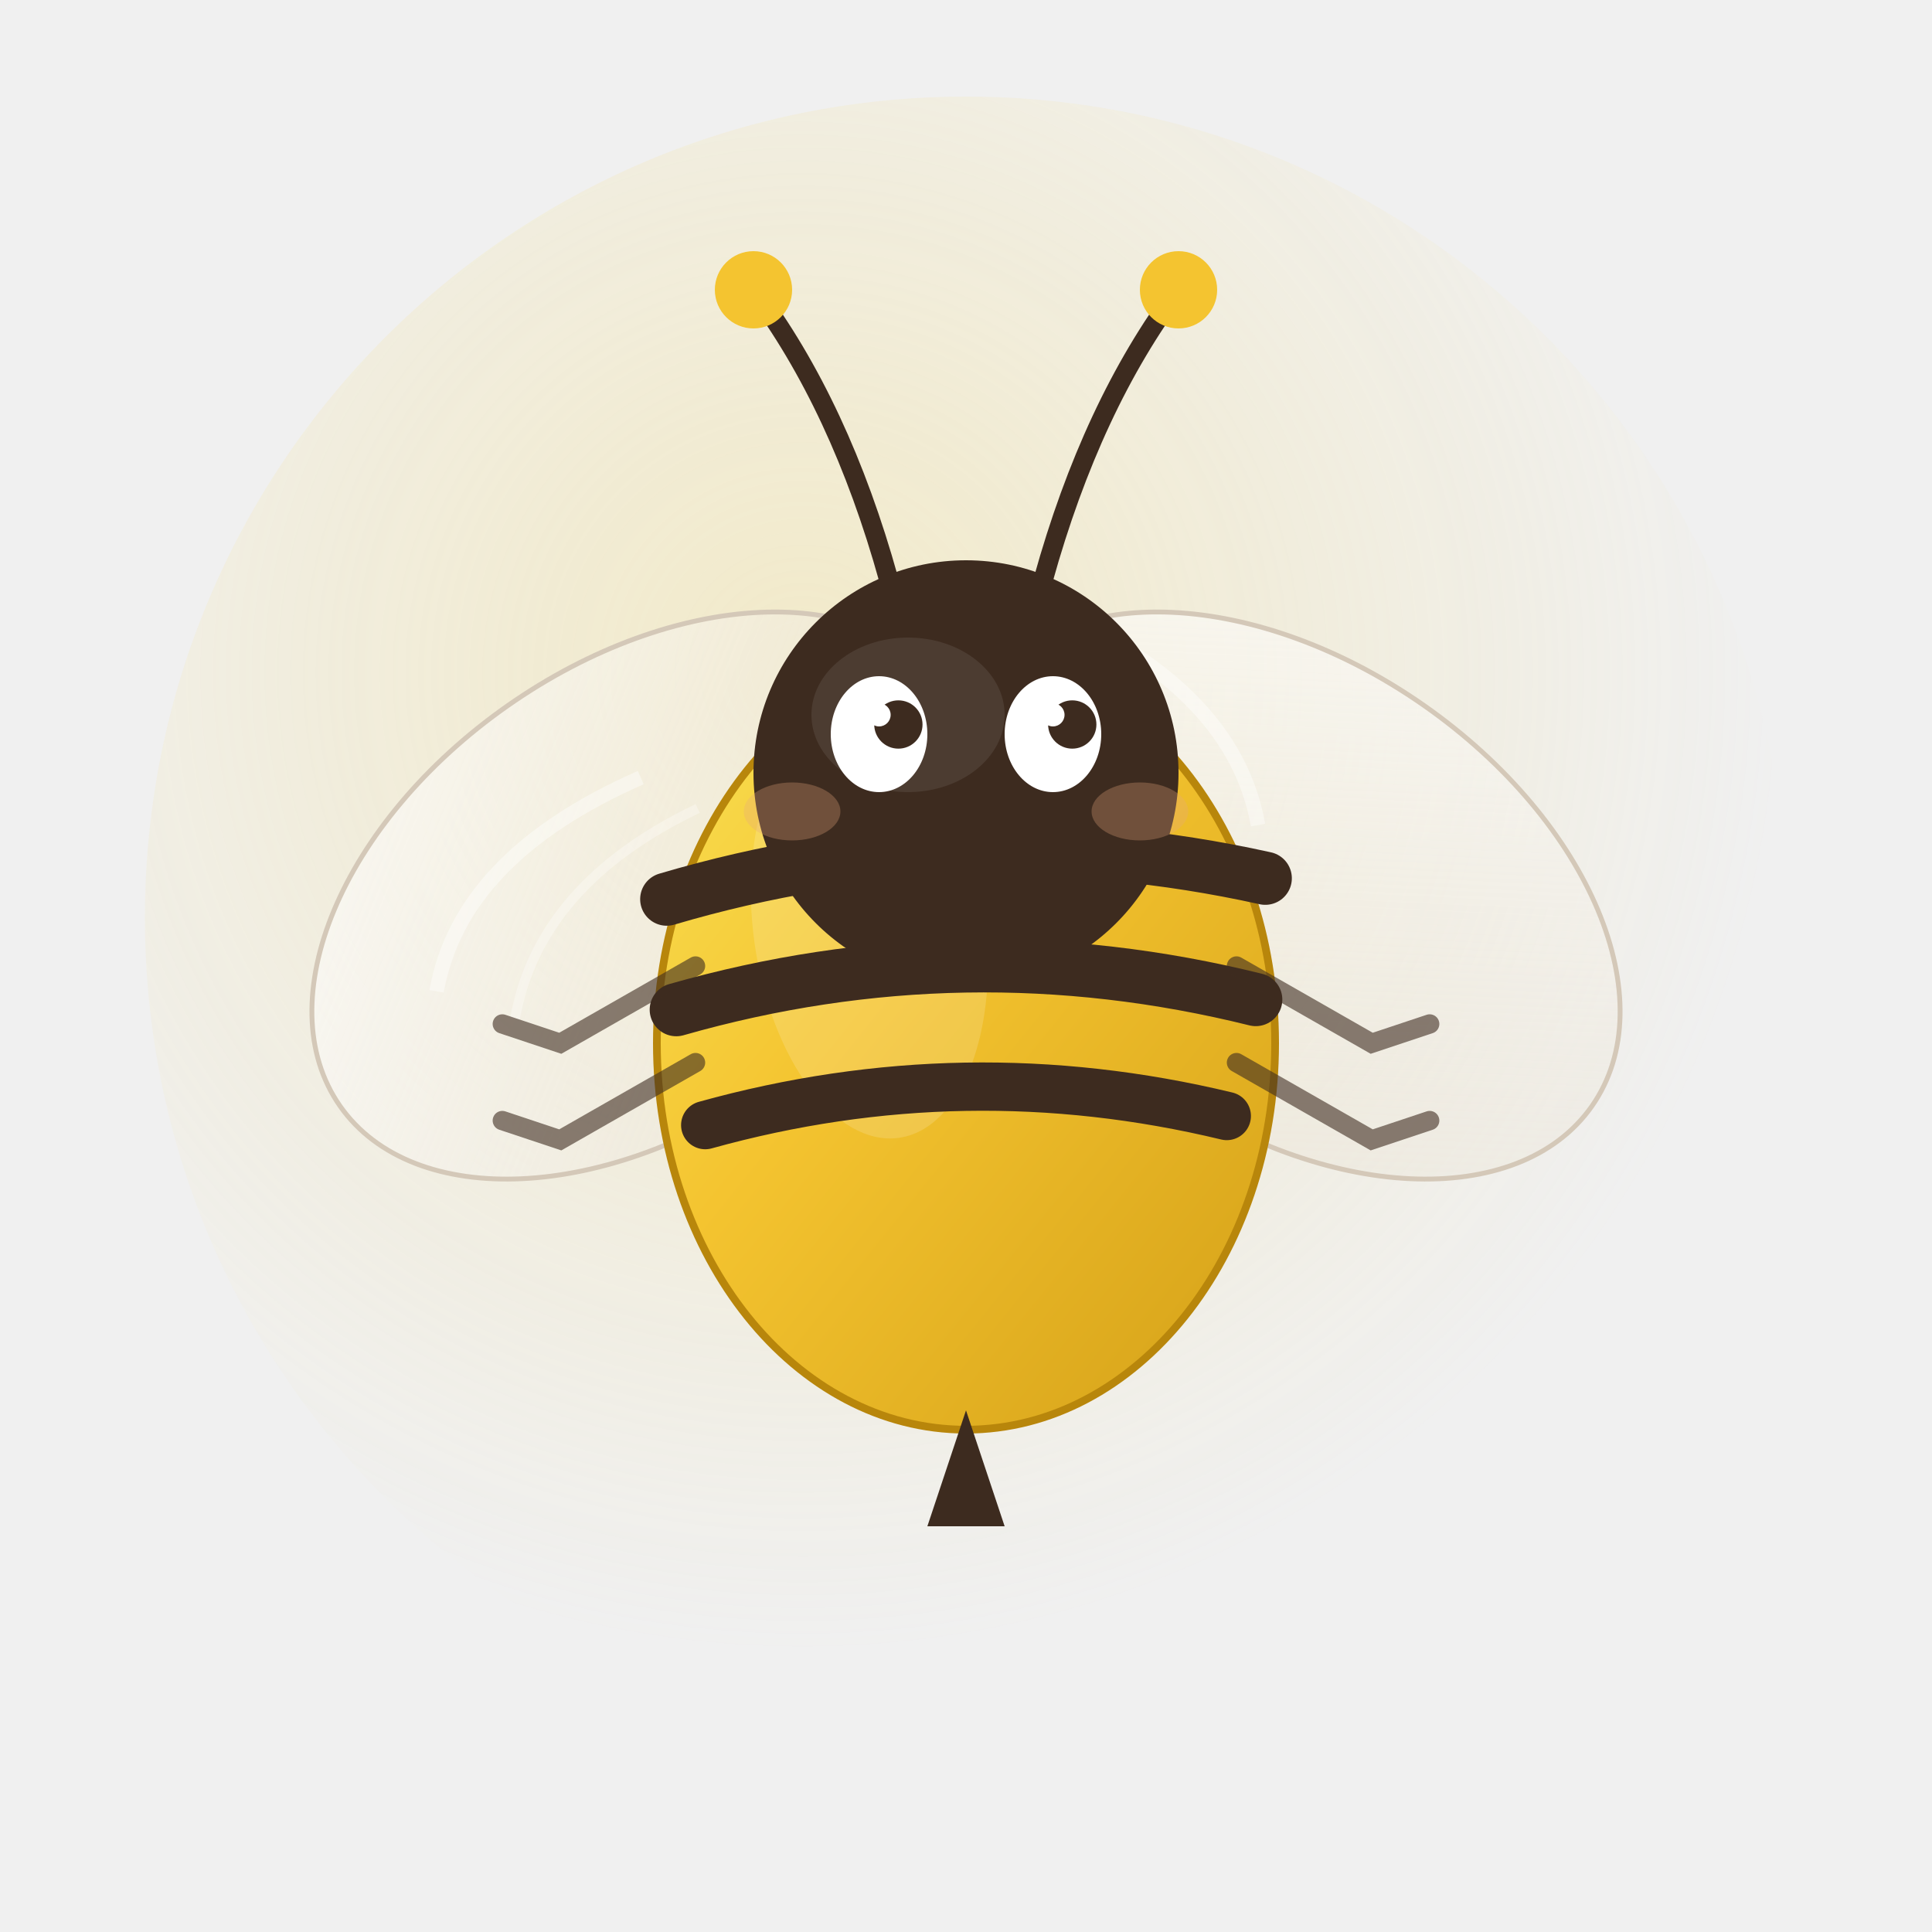
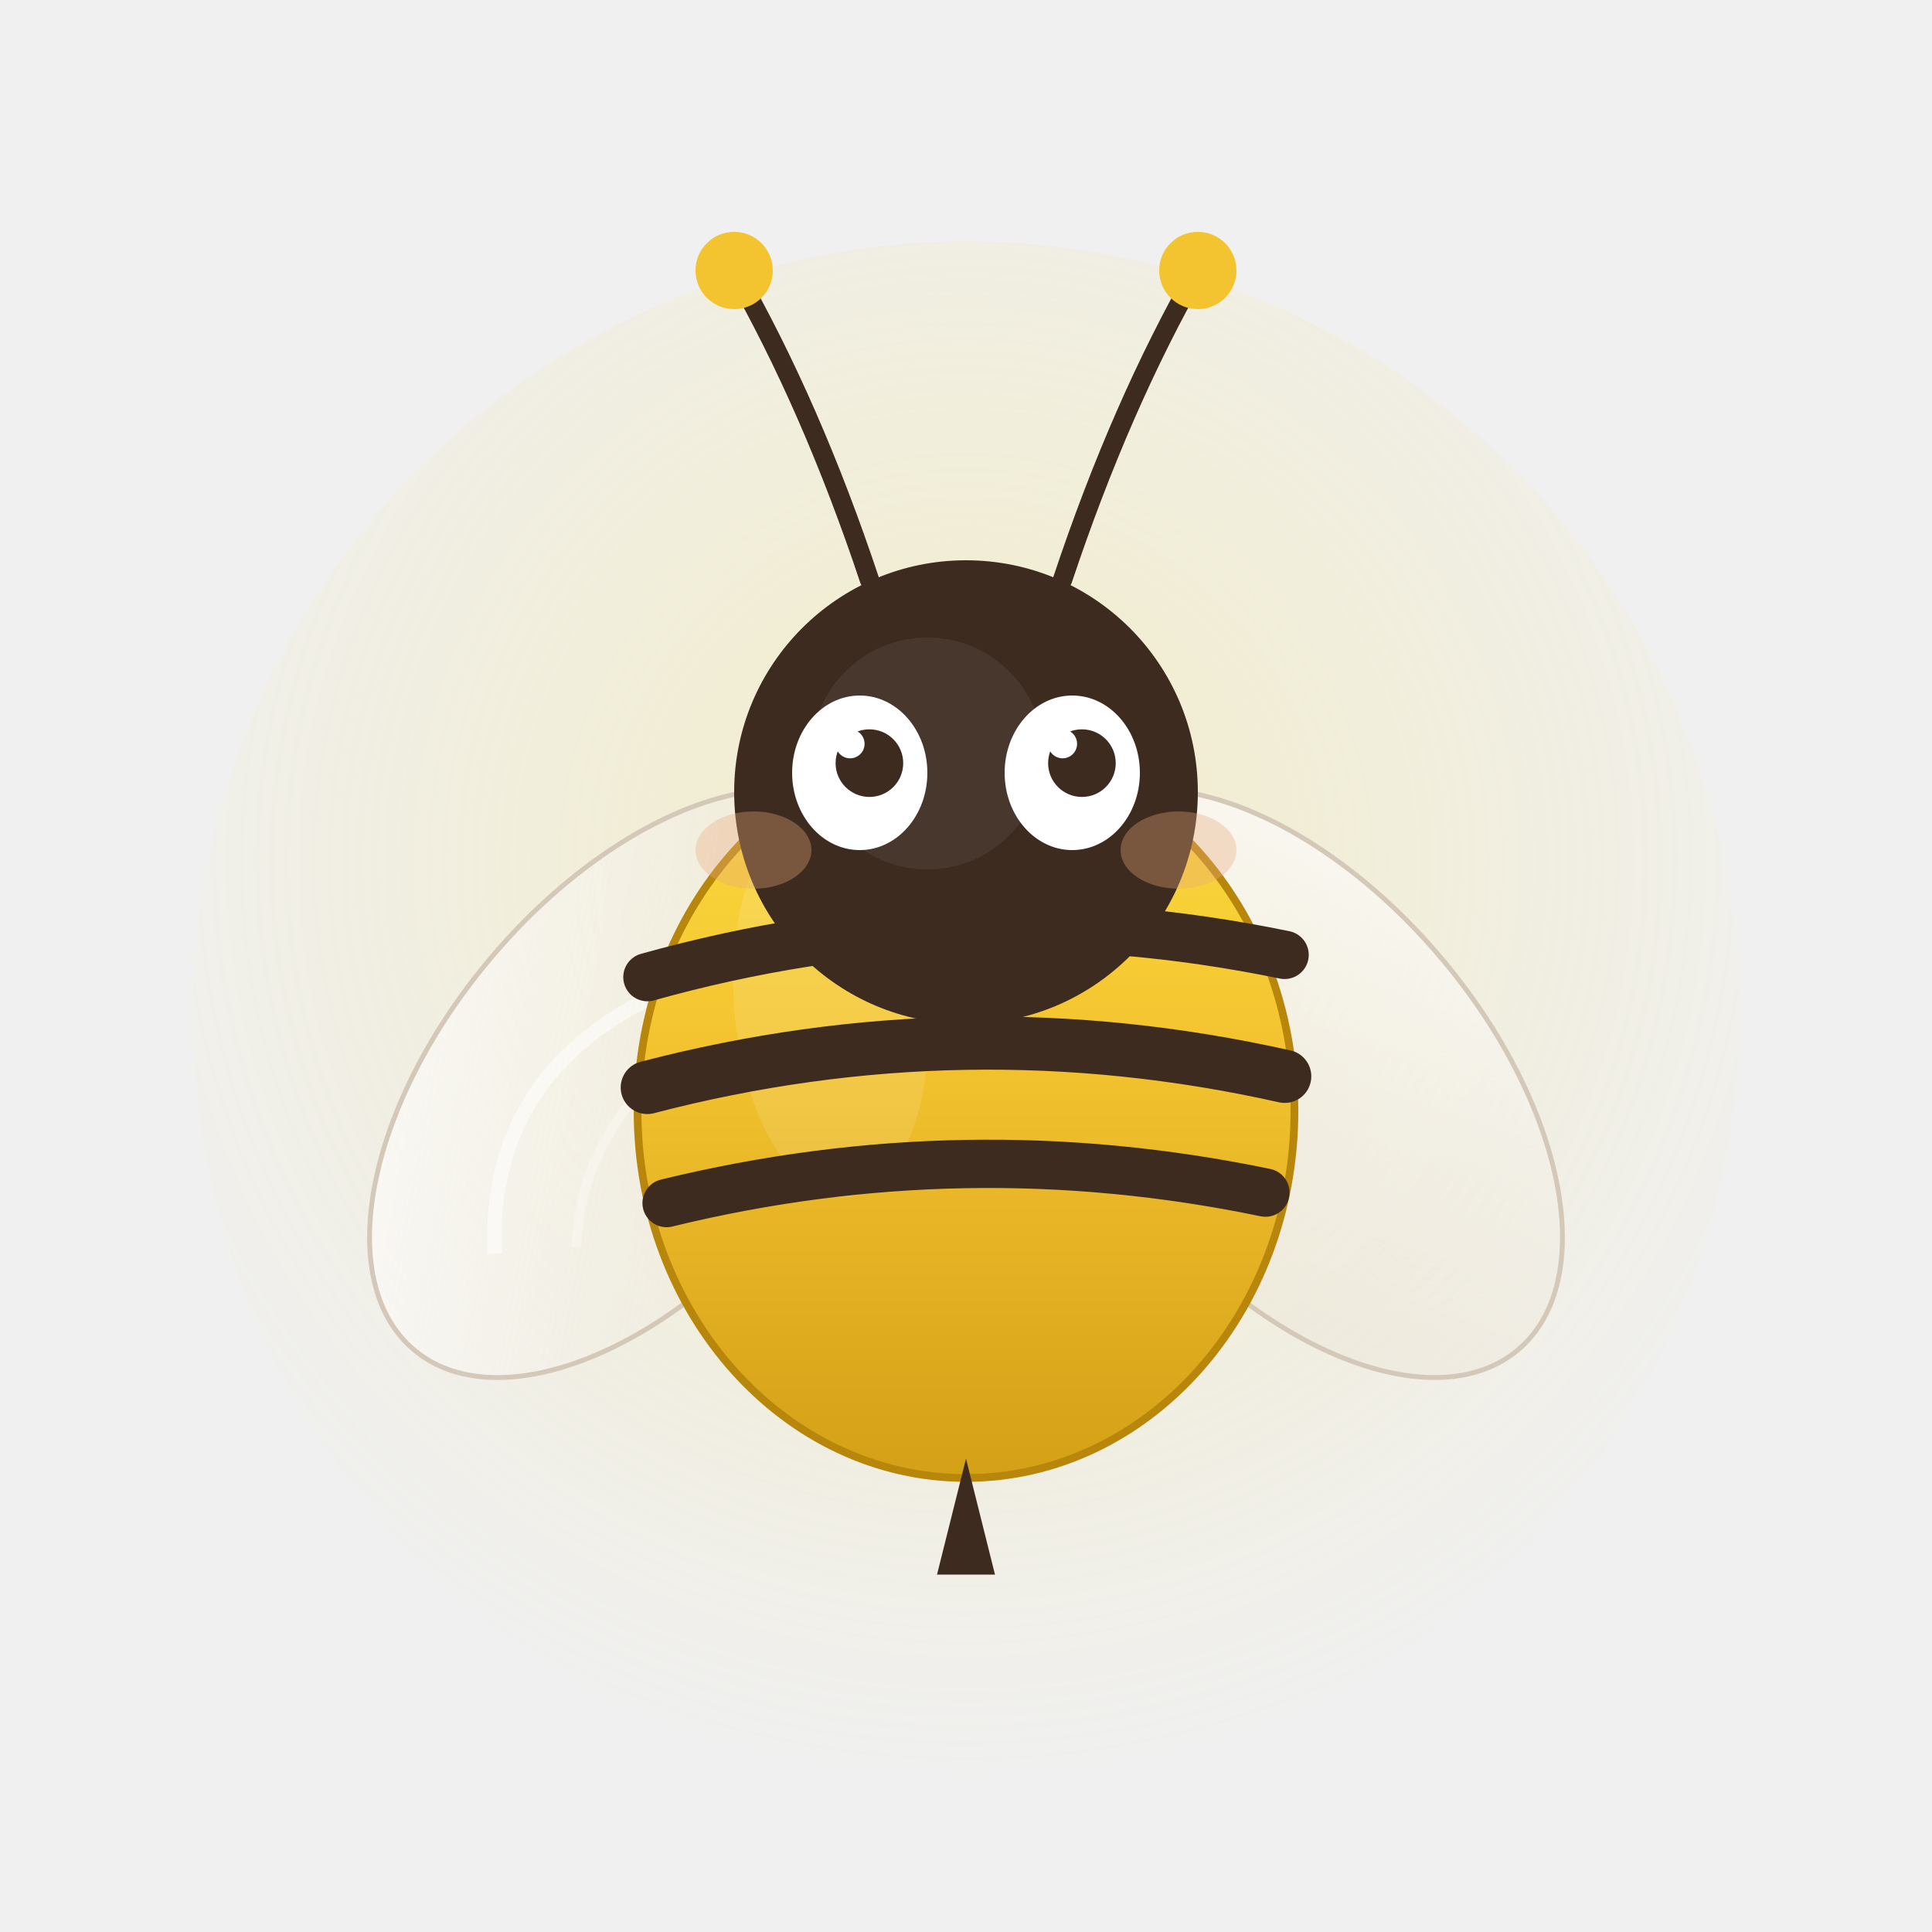
<svg xmlns="http://www.w3.org/2000/svg" viewBox="0 0 200 200" width="200" height="200">
  <defs>
-     <radialGradient id="bodyGlow" cx="40%" cy="35%" r="60%">
-       <stop offset="0%" stop-color="#F7DC6F" stop-opacity="0.3" />
-       <stop offset="100%" stop-color="#F7DC6F" stop-opacity="0" />
+     <radialGradient id="bodyGlow" cx="50%" cy="40%" r="60%">
+       <stop offset="0%" stop-color="#F9E154" stop-opacity="0.25" />
+       <stop offset="100%" stop-color="#F9E154" stop-opacity="0" />
    </radialGradient>
-     <linearGradient id="bodyGrad" x1="0%" y1="0%" x2="100%" y2="100%">
-       <stop offset="0%" stop-color="#F9E154" />
+     <linearGradient id="bodyGrad" x1="0%" y1="0%" x2="0%" y2="100%">
+       <stop offset="0%" stop-color="#FADE3E" />
      <stop offset="40%" stop-color="#F4C430" />
      <stop offset="100%" stop-color="#D4A017" />
    </linearGradient>
    <linearGradient id="wingGrad" x1="0%" y1="0%" x2="100%" y2="100%">
-       <stop offset="0%" stop-color="#FFFFFF" stop-opacity="0.7" />
-       <stop offset="100%" stop-color="#E8E0D0" stop-opacity="0.3" />
-     </linearGradient>
-     <linearGradient id="wingShine" x1="0%" y1="0%" x2="100%" y2="100%">
-       <stop offset="0%" stop-color="#FFFFFF" stop-opacity="0.5" />
-       <stop offset="100%" stop-color="#FFFFFF" stop-opacity="0" />
+       <stop offset="0%" stop-color="#FFFFFF" stop-opacity="0.8" />
+       <stop offset="100%" stop-color="#E8E0D0" stop-opacity="0.35" />
    </linearGradient>
  </defs>
-   <circle cx="100" cy="95" r="85" fill="url(#bodyGlow)" />
-   <g transform="translate(100,85) rotate(-35) translate(-100,-85)">
-     <ellipse cx="68" cy="72" rx="38" ry="24" fill="url(#wingGrad)" stroke="#D4C8B8" stroke-width="0.5" />
-     <path d="M45 68 Q55 58 75 62" fill="none" stroke="#FFFFFF" stroke-width="1.5" opacity="0.4" />
-     <path d="M50 75 Q60 65 78 68" fill="none" stroke="#FFFFFF" stroke-width="1" opacity="0.3" />
+   <circle cx="100" cy="105" r="80" fill="url(#bodyGlow)" />
+   <g transform="translate(100,95) rotate(-50) translate(-100,-95)">
+     <ellipse cx="65" cy="80" rx="36" ry="20" fill="url(#wingGrad)" stroke="#D4C8B8" stroke-width="0.5" />
+     <path d="M42 80 Q55 68 72 75" fill="none" stroke="#FFF" stroke-width="1.5" opacity="0.5" />
+     <path d="M48 86 Q58 78 74 82" fill="none" stroke="#FFF" stroke-width="1" opacity="0.3" />
  </g>
-   <g transform="translate(100,85) rotate(35) translate(-100,-85)">
-     <ellipse cx="132" cy="72" rx="38" ry="24" fill="url(#wingGrad)" stroke="#D4C8B8" stroke-width="0.5" />
-     <path d="M125 68 Q115 58 95 62" fill="none" stroke="#FFFFFF" stroke-width="1.5" opacity="0.4" />
-     <path d="M120 75 Q110 65 92 68" fill="none" stroke="#FFFFFF" stroke-width="1" opacity="0.3" />
+   <g transform="translate(100,95) rotate(50) translate(-100,-95)">
+     <ellipse cx="135" cy="80" rx="36" ry="20" fill="url(#wingGrad)" stroke="#D4C8B8" stroke-width="0.5" />
+     <path d="M128 80 Q115 68 98 75" fill="none" stroke="#FFF" stroke-width="1.5" opacity="0.5" />
+     <path d="M122 86 Q112 78 96 82" fill="none" stroke="#FFF" stroke-width="1" opacity="0.3" />
  </g>
-   <ellipse cx="100" cy="108" rx="32" ry="40" fill="url(#bodyGrad)" stroke="#B8860B" stroke-width="0.8" />
-   <ellipse cx="90" cy="96" rx="12" ry="22" fill="#FFFFFF" opacity="0.15" transform="rotate(-8,90,96)" />
+   <ellipse cx="100" cy="115" rx="34" ry="38" fill="url(#bodyGrad)" stroke="#B8860B" stroke-width="0.8" />
+   <ellipse cx="86" cy="104" rx="10" ry="20" fill="#FFF" opacity="0.12" transform="rotate(-5,86,104)" />
  <g stroke-linecap="round">
-     <path d="M69 92 Q100 84 131 92" fill="none" stroke="#3D2B1F" stroke-width="5.5" transform="rotate(-2,100,92)" />
-     <path d="M70 104 Q100 96 130 104" fill="none" stroke="#3D2B1F" stroke-width="5.5" transform="rotate(-1,100,104)" />
-     <path d="M73 116 Q100 109 127 116" fill="none" stroke="#3D2B1F" stroke-width="5" transform="rotate(-1,100,116)" />
+     <path d="M67 100 Q100 92 133 100" fill="none" stroke="#3D2B1F" stroke-width="5" transform="rotate(-2,100,100)" />
+     <path d="M67 112 Q100 104 133 112" fill="none" stroke="#3D2B1F" stroke-width="5.5" transform="rotate(-1,100,112)" />
+     <path d="M69 124 Q100 117 131 124" fill="none" stroke="#3D2B1F" stroke-width="5" transform="rotate(-1,100,124)" />
  </g>
-   <path d="M100 146 L96 158 L104 158 Z" fill="#3D2B1F" />
-   <circle cx="100" cy="80" r="22" fill="#3D2B1F" />
-   <ellipse cx="94" cy="74" rx="10" ry="8" fill="#FFFFFF" opacity="0.08" />
-   <ellipse cx="91" cy="76" rx="5" ry="6" fill="#FFFFFF" />
-   <ellipse cx="109" cy="76" rx="5" ry="6" fill="#FFFFFF" />
-   <circle cx="93" cy="75" r="2.5" fill="#3D2B1F" />
-   <circle cx="111" cy="75" r="2.5" fill="#3D2B1F" />
-   <circle cx="91" cy="74" r="1.2" fill="#FFFFFF" />
-   <circle cx="109" cy="74" r="1.2" fill="#FFFFFF" />
-   <ellipse cx="82" cy="84" rx="5" ry="3" fill="#E8A87C" opacity="0.3" />
-   <ellipse cx="118" cy="84" rx="5" ry="3" fill="#E8A87C" opacity="0.3" />
-   <path d="M93 87 Q100 92 107 87" fill="none" stroke="#3D2B1F" stroke-width="1.8" stroke-linecap="round" />
+   <path d="M100 151 L97 163 L103 163 Z" fill="#3D2B1F" />
+   <circle cx="100" cy="82" r="24" fill="#3D2B1F" />
+   <circle cx="96" cy="78" r="12" fill="#FFF" opacity="0.06" />
+   <ellipse cx="89" cy="80" rx="7" ry="8" fill="#FFF" />
+   <ellipse cx="111" cy="80" rx="7" ry="8" fill="#FFF" />
+   <circle cx="90" cy="79" r="3.5" fill="#3D2B1F" />
+   <circle cx="112" cy="79" r="3.5" fill="#3D2B1F" />
+   <circle cx="88" cy="77" r="1.5" fill="#FFF" />
+   <circle cx="110" cy="77" r="1.5" fill="#FFF" />
+   <ellipse cx="78" cy="88" rx="6" ry="4" fill="#E8A87C" opacity="0.35" />
+   <ellipse cx="122" cy="88" rx="6" ry="4" fill="#E8A87C" opacity="0.35" />
+   <path d="M90 92 Q94 98 100 94 Q106 98 110 92" fill="none" stroke="#3D2B1F" stroke-width="2" stroke-linecap="round" stroke-linejoin="round" />
  <g stroke="#3D2B1F" stroke-width="2" stroke-linecap="round" fill="none">
-     <path d="M92 60 Q87 42 78 30" />
-     <circle cx="78" cy="30" r="4" fill="#F4C430" stroke="none" />
-     <path d="M108 60 Q113 42 122 30" />
-     <circle cx="122" cy="30" r="4" fill="#F4C430" stroke="none" />
-   </g>
-   <g stroke="#3D2B1F" stroke-width="2" stroke-linecap="round" fill="none" opacity="0.6">
-     <path d="M72 100 L58 108 L52 106" />
-     <path d="M72 110 L58 118 L52 116" />
-     <path d="M128 100 L142 108 L148 106" />
-     <path d="M128 110 L142 118 L148 116" />
+     <path d="M90 60 Q84 42 76 28" />
+     <circle cx="76" cy="28" r="4" fill="#F4C430" stroke="none" />
+     <path d="M110 60 Q116 42 124 28" />
+     <circle cx="124" cy="28" r="4" fill="#F4C430" stroke="none" />
  </g>
</svg>
